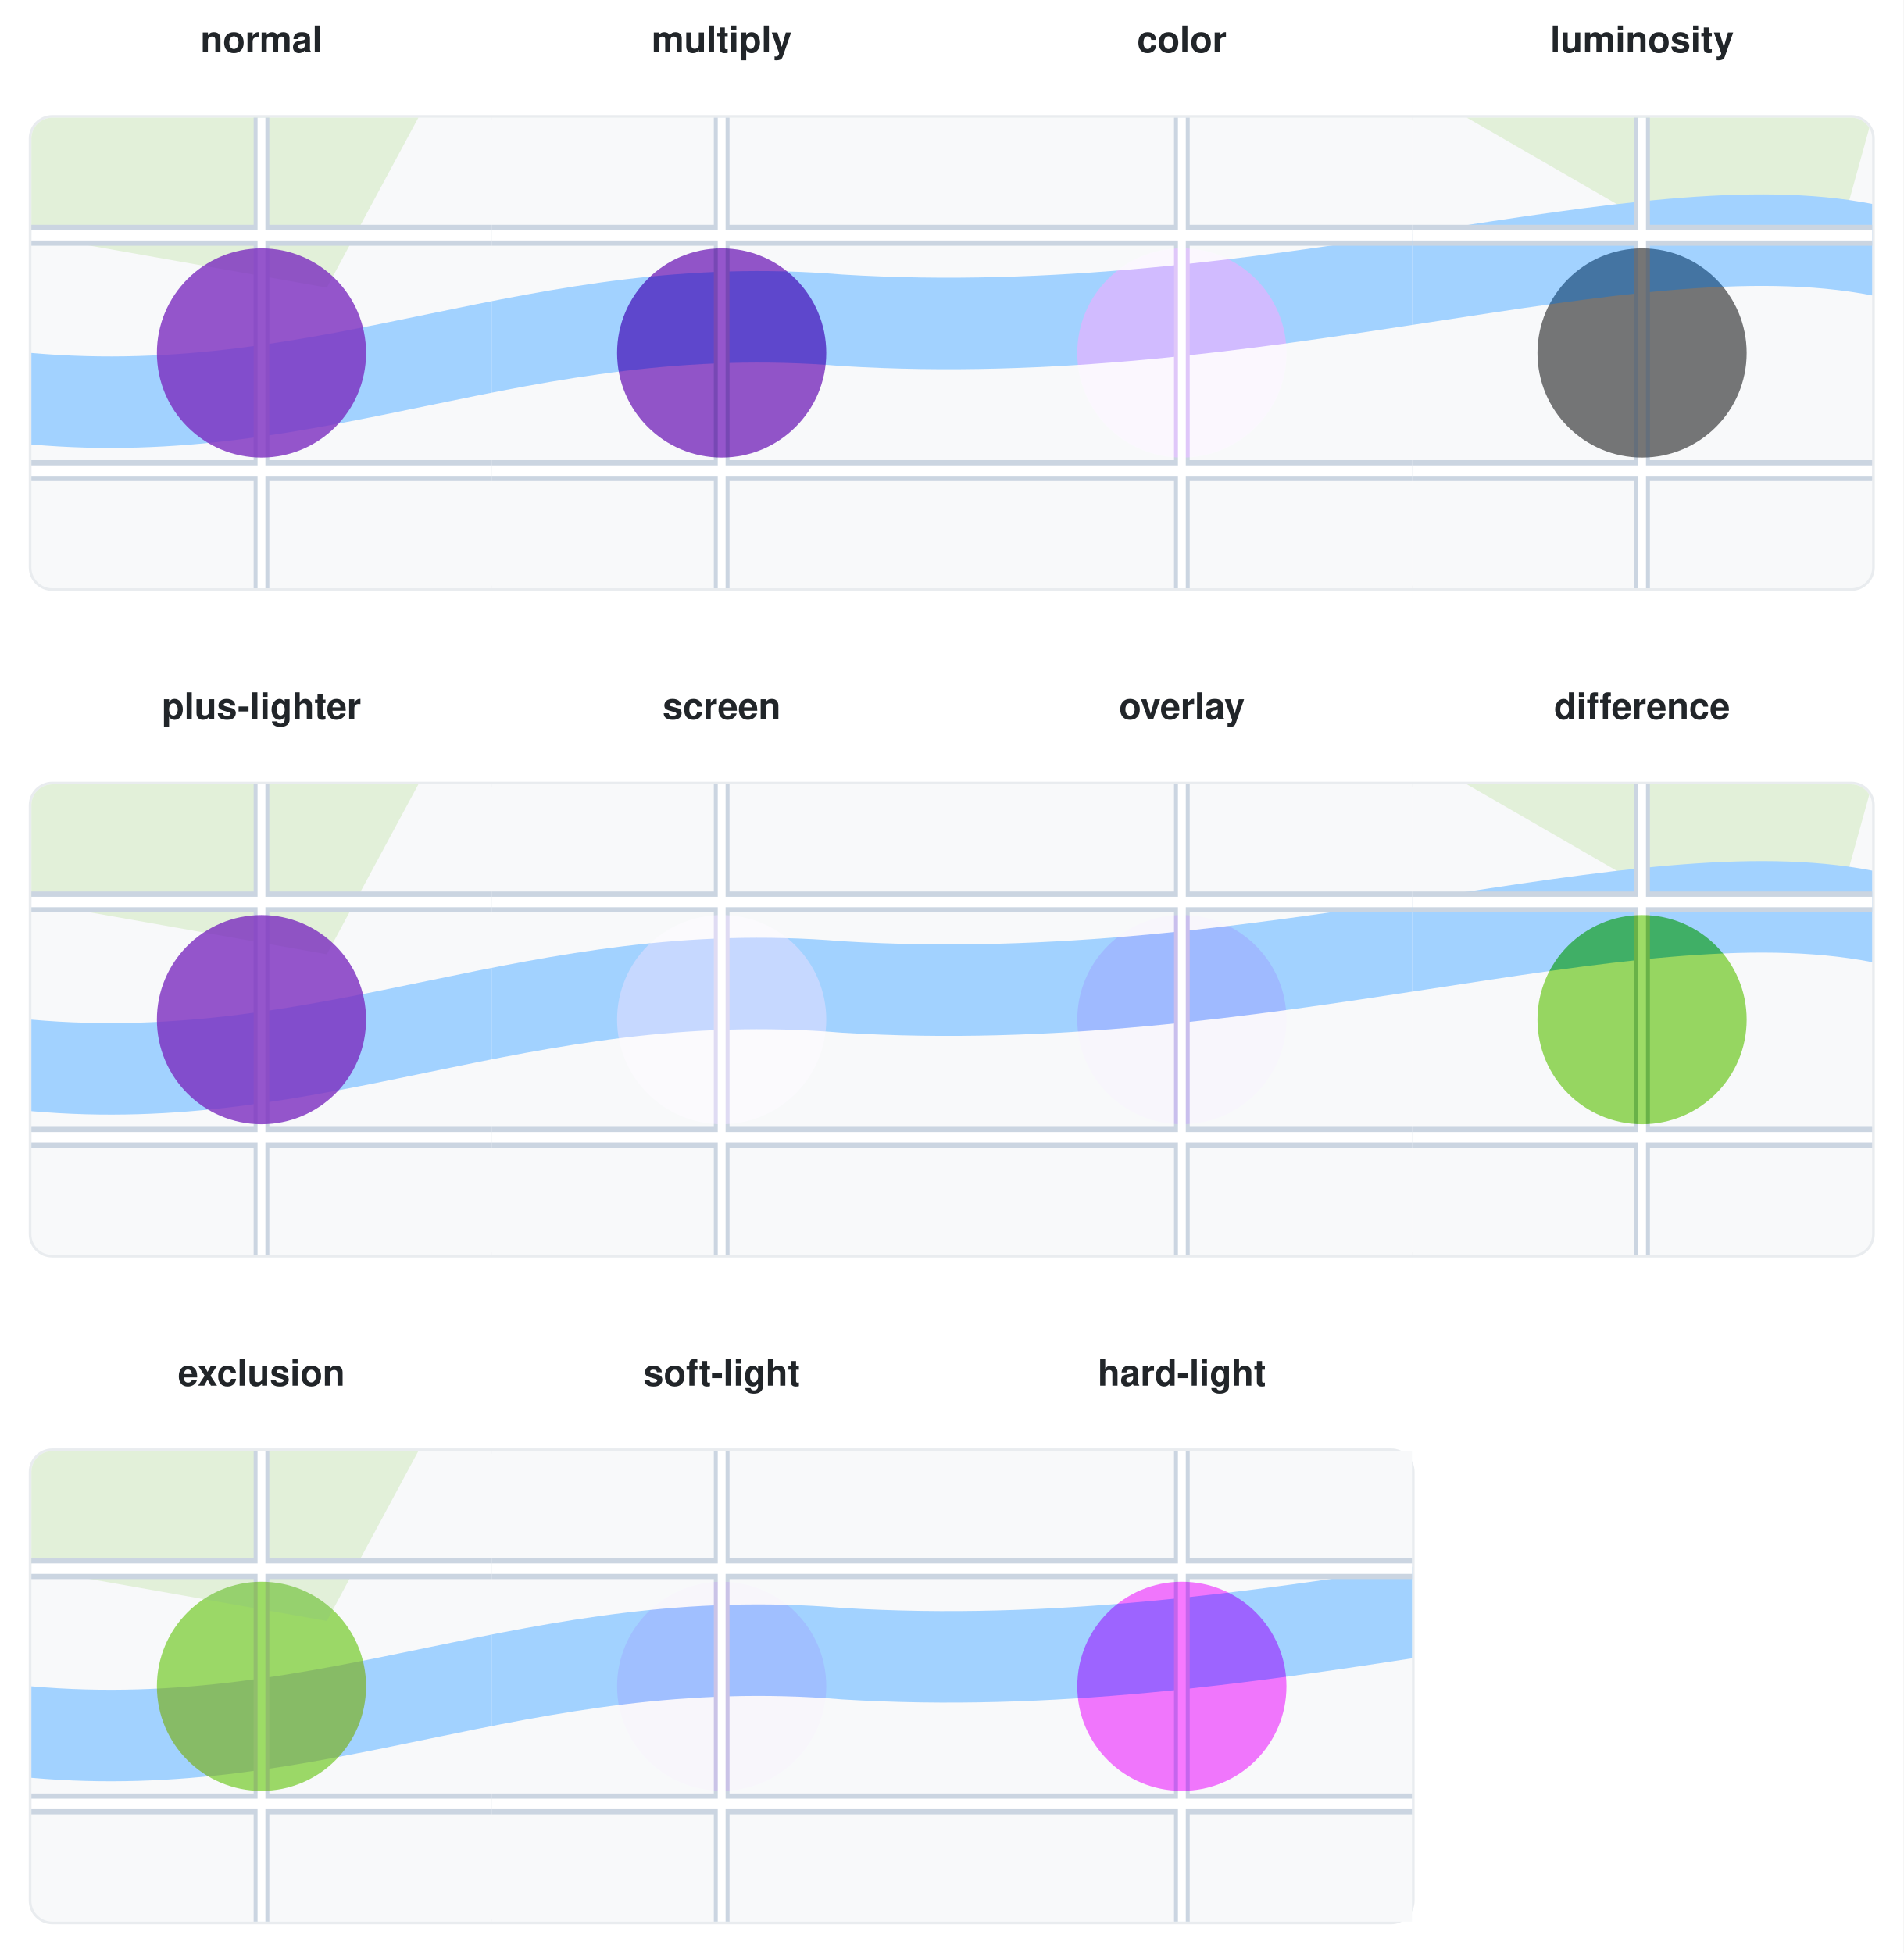
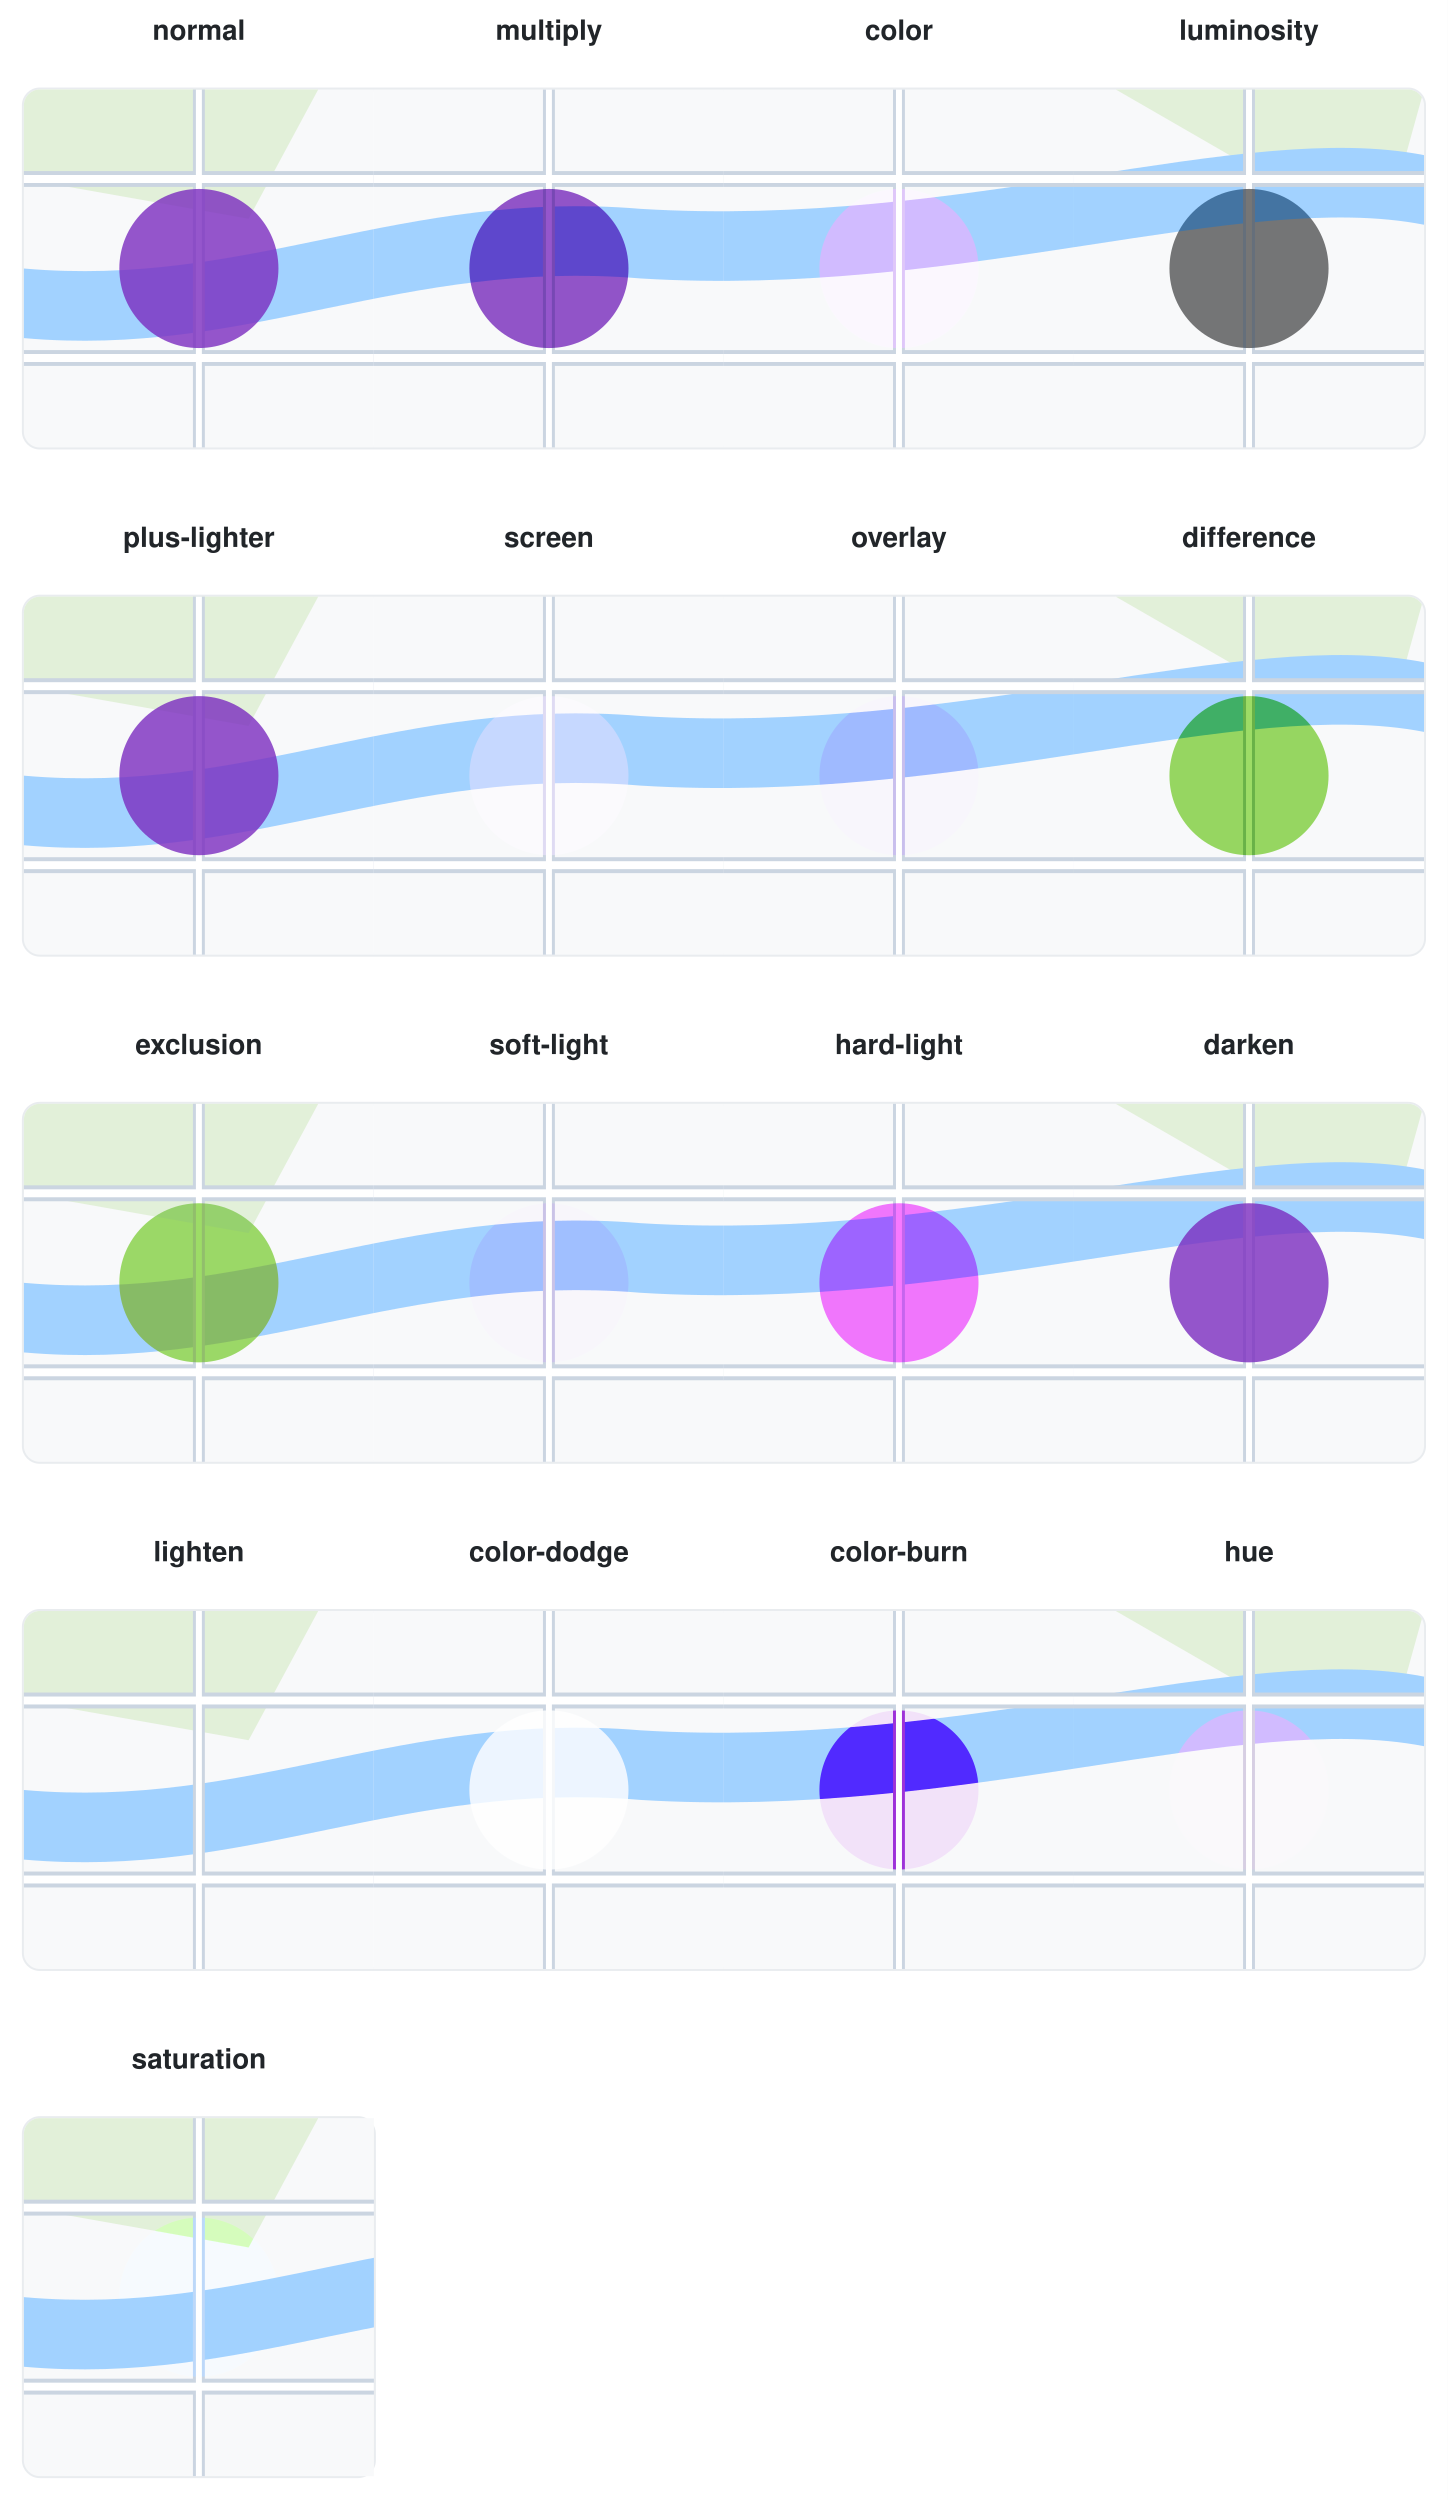
- <svg xmlns="http://www.w3.org/2000/svg" viewBox="0 0 728 747" font-size="14" font-weight="600" font-family="-apple-system, BlinkMacSystemFont, Helvetica, Arial, sans-serif">
+ <svg xmlns="http://www.w3.org/2000/svg" viewBox="0 0 728 1257" font-size="14" font-weight="600" font-family="-apple-system, BlinkMacSystemFont, Helvetica, Arial, sans-serif">
  <defs>
    <clipPath id="clip-1">
      <rect x="12" y="45" width="176" height="180" />
    </clipPath>
    <clipPath id="clip-2">
      <rect x="188" y="45" width="176" height="180" />
    </clipPath>
    <clipPath id="clip-3">
      <rect x="364" y="45" width="176" height="180" />
    </clipPath>
    <clipPath id="clip-4">
      <rect x="540" y="45" width="176" height="180" />
    </clipPath>
    <clipPath id="clip-5">
      <rect x="12" y="300" width="176" height="180" />
    </clipPath>
    <clipPath id="clip-6">
      <rect x="188" y="300" width="176" height="180" />
    </clipPath>
    <clipPath id="clip-7">
      <rect x="364" y="300" width="176" height="180" />
    </clipPath>
    <clipPath id="clip-8">
      <rect x="540" y="300" width="176" height="180" />
    </clipPath>
    <clipPath id="clip-9">
      <rect x="12" y="555" width="176" height="180" />
    </clipPath>
    <clipPath id="clip-10">
      <rect x="188" y="555" width="176" height="180" />
    </clipPath>
    <clipPath id="clip-11">
      <rect x="364" y="555" width="176" height="180" />
    </clipPath>
+     <clipPath id="clip-12">
+       <rect x="540" y="555" width="176" height="180" />
+     </clipPath>
+     <clipPath id="clip-13">
+       <rect x="12" y="810" width="176" height="180" />
+     </clipPath>
+     <clipPath id="clip-14">
+       <rect x="188" y="810" width="176" height="180" />
+     </clipPath>
+     <clipPath id="clip-15">
+       <rect x="364" y="810" width="176" height="180" />
+     </clipPath>
+     <clipPath id="clip-16">
+       <rect x="540" y="810" width="176" height="180" />
+     </clipPath>
+     <clipPath id="clip-17">
+       <rect x="12" y="1065" width="176" height="180" />
+     </clipPath>
    <clipPath id="clip-strip">
      <rect x="12" y="45" width="704" height="180" rx="8" />
    </clipPath>
    <g id="basemap" clip-path="url(#clip-strip)">
      <rect x="12" y="45" width="704" height="180" fill="#f8f9fa" />
      <path d="M 12,45 L 160,45 L 125,110 L 12,90 Z" fill="#e2f0d9" />
      <path d="M 561,45 L 716,45 L 698,110 L 639,90 Z" fill="#e2f0d9" />
      <path d="M 12,135 C 125,145 202,95 322,105 C 484,115 624,60 716,78 L 716,113 C 624,95 484,150 322,140 C 202,130 125,180 12,170 Z" fill="#a2d2ff" />
      <line x1="12" y1="90" x2="716" y2="90" stroke="#cbd5e1" stroke-width="8" />
      <line x1="12" y1="180" x2="716" y2="180" stroke="#cbd5e1" stroke-width="8" />
      <line x1="100" y1="45" x2="100" y2="225" stroke="#cbd5e1" stroke-width="6" />
      <line x1="276" y1="45" x2="276" y2="225" stroke="#cbd5e1" stroke-width="6" />
      <line x1="452" y1="45" x2="452" y2="225" stroke="#cbd5e1" stroke-width="6" />
      <line x1="628" y1="45" x2="628" y2="225" stroke="#cbd5e1" stroke-width="6" />
      <line x1="12" y1="90" x2="716" y2="90" stroke="#ffffff" stroke-width="4" />
      <line x1="12" y1="180" x2="716" y2="180" stroke="#ffffff" stroke-width="4" />
      <line x1="100" y1="45" x2="100" y2="225" stroke="#ffffff" stroke-width="3" />
      <line x1="276" y1="45" x2="276" y2="225" stroke="#ffffff" stroke-width="3" />
      <line x1="452" y1="45" x2="452" y2="225" stroke="#ffffff" stroke-width="3" />
      <line x1="628" y1="45" x2="628" y2="225" stroke="#ffffff" stroke-width="3" />
    </g>
  </defs>
-   <rect x="0" y="0" width="728" height="747" fill="#ffffff" />
+   <rect x="0" y="0" width="728" height="1257" fill="#ffffff" />
  <rect x="12" y="45" width="704" height="180" fill="none" stroke="#e9ecef" stroke-width="2" rx="8" />
  <rect x="12" y="300" width="704" height="180" fill="none" stroke="#e9ecef" stroke-width="2" rx="8" />
-   <rect x="12" y="555" width="528" height="180" fill="none" stroke="#e9ecef" stroke-width="2" rx="8" />
+   <rect x="12" y="555" width="704" height="180" fill="none" stroke="#e9ecef" stroke-width="2" rx="8" />
+   <rect x="12" y="810" width="704" height="180" fill="none" stroke="#e9ecef" stroke-width="2" rx="8" />
+   <rect x="12" y="1065" width="176" height="180" fill="none" stroke="#e9ecef" stroke-width="2" rx="8" />
  <g style="isolation: isolate;">
    <g clip-path="url(#clip-1)">
      <use href="#basemap" />
      <circle cx="100" cy="135" r="40" fill="#7b2cbf" fill-opacity="0.8" style="mix-blend-mode: normal;" />
    </g>
    <g clip-path="url(#clip-2)">
      <use href="#basemap" />
      <circle cx="276" cy="135" r="40" fill="#7b2cbf" fill-opacity="0.8" style="mix-blend-mode: multiply;" />
    </g>
    <g clip-path="url(#clip-3)">
      <use href="#basemap" />
      <circle cx="452" cy="135" r="40" fill="#7b2cbf" fill-opacity="0.8" style="mix-blend-mode: color;" />
    </g>
    <g clip-path="url(#clip-4)">
      <use href="#basemap" />
      <circle cx="628" cy="135" r="40" fill="#7b2cbf" fill-opacity="0.8" style="mix-blend-mode: luminosity;" />
    </g>
    <g clip-path="url(#clip-5)">
      <use href="#basemap" y="255" />
      <circle cx="100" cy="390" r="40" fill="#7b2cbf" fill-opacity="0.8" style="mix-blend-mode: plus-lighter;" />
    </g>
    <g clip-path="url(#clip-6)">
      <use href="#basemap" y="255" />
      <circle cx="276" cy="390" r="40" fill="#7b2cbf" fill-opacity="0.8" style="mix-blend-mode: screen;" />
    </g>
    <g clip-path="url(#clip-7)">
      <use href="#basemap" y="255" />
      <circle cx="452" cy="390" r="40" fill="#7b2cbf" fill-opacity="0.8" style="mix-blend-mode: overlay;" />
    </g>
    <g clip-path="url(#clip-8)">
      <use href="#basemap" y="255" />
      <circle cx="628" cy="390" r="40" fill="#7b2cbf" fill-opacity="0.8" style="mix-blend-mode: difference;" />
    </g>
    <g clip-path="url(#clip-9)">
      <use href="#basemap" y="510" />
      <circle cx="100" cy="645" r="40" fill="#7b2cbf" fill-opacity="0.8" style="mix-blend-mode: exclusion;" />
    </g>
    <g clip-path="url(#clip-10)">
      <use href="#basemap" y="510" />
      <circle cx="276" cy="645" r="40" fill="#7b2cbf" fill-opacity="0.8" style="mix-blend-mode: soft-light;" />
    </g>
    <g clip-path="url(#clip-11)">
      <use href="#basemap" y="510" />
      <circle cx="452" cy="645" r="40" fill="#7b2cbf" fill-opacity="0.8" style="mix-blend-mode: hard-light;" />
    </g>
+     <g clip-path="url(#clip-12)">
+       <use href="#basemap" y="510" />
+       <circle cx="628" cy="645" r="40" fill="#7b2cbf" fill-opacity="0.8" style="mix-blend-mode: darken;" />
+     </g>
+     <g clip-path="url(#clip-13)">
+       <use href="#basemap" y="765" />
+       <circle cx="100" cy="900" r="40" fill="#7b2cbf" fill-opacity="0.8" style="mix-blend-mode: lighten;" />
+     </g>
+     <g clip-path="url(#clip-14)">
+       <use href="#basemap" y="765" />
+       <circle cx="276" cy="900" r="40" fill="#7b2cbf" fill-opacity="0.8" style="mix-blend-mode: color-dodge;" />
+     </g>
+     <g clip-path="url(#clip-15)">
+       <use href="#basemap" y="765" />
+       <circle cx="452" cy="900" r="40" fill="#7b2cbf" fill-opacity="0.8" style="mix-blend-mode: color-burn;" />
+     </g>
+     <g clip-path="url(#clip-16)">
+       <use href="#basemap" y="765" />
+       <circle cx="628" cy="900" r="40" fill="#7b2cbf" fill-opacity="0.8" style="mix-blend-mode: hue;" />
+     </g>
+     <g clip-path="url(#clip-17)">
+       <use href="#basemap" y="1020" />
+       <circle cx="100" cy="1155" r="40" fill="#7b2cbf" fill-opacity="0.8" style="mix-blend-mode: saturation;" />
+     </g>
  </g>
  <text x="100" y="20" text-anchor="middle" fill="#212529" font-size="14">normal</text>
  <text x="276" y="20" text-anchor="middle" fill="#212529" font-size="14">multiply</text>
  <text x="452" y="20" text-anchor="middle" fill="#212529" font-size="14">color</text>
  <text x="628" y="20" text-anchor="middle" fill="#212529" font-size="14">luminosity</text>
  <text x="100" y="275" text-anchor="middle" fill="#212529" font-size="14">plus-lighter</text>
  <text x="276" y="275" text-anchor="middle" fill="#212529" font-size="14">screen</text>
  <text x="452" y="275" text-anchor="middle" fill="#212529" font-size="14">overlay</text>
  <text x="628" y="275" text-anchor="middle" fill="#212529" font-size="14">difference</text>
  <text x="100" y="530" text-anchor="middle" fill="#212529" font-size="14">exclusion</text>
  <text x="276" y="530" text-anchor="middle" fill="#212529" font-size="14">soft-light</text>
  <text x="452" y="530" text-anchor="middle" fill="#212529" font-size="14">hard-light</text>
+   <text x="628" y="530" text-anchor="middle" fill="#212529" font-size="14">darken</text>
+   <text x="100" y="785" text-anchor="middle" fill="#212529" font-size="14">lighten</text>
+   <text x="276" y="785" text-anchor="middle" fill="#212529" font-size="14">color-dodge</text>
+   <text x="452" y="785" text-anchor="middle" fill="#212529" font-size="14">color-burn</text>
+   <text x="628" y="785" text-anchor="middle" fill="#212529" font-size="14">hue</text>
+   <text x="100" y="1040" text-anchor="middle" fill="#212529" font-size="14">saturation</text>
</svg>
